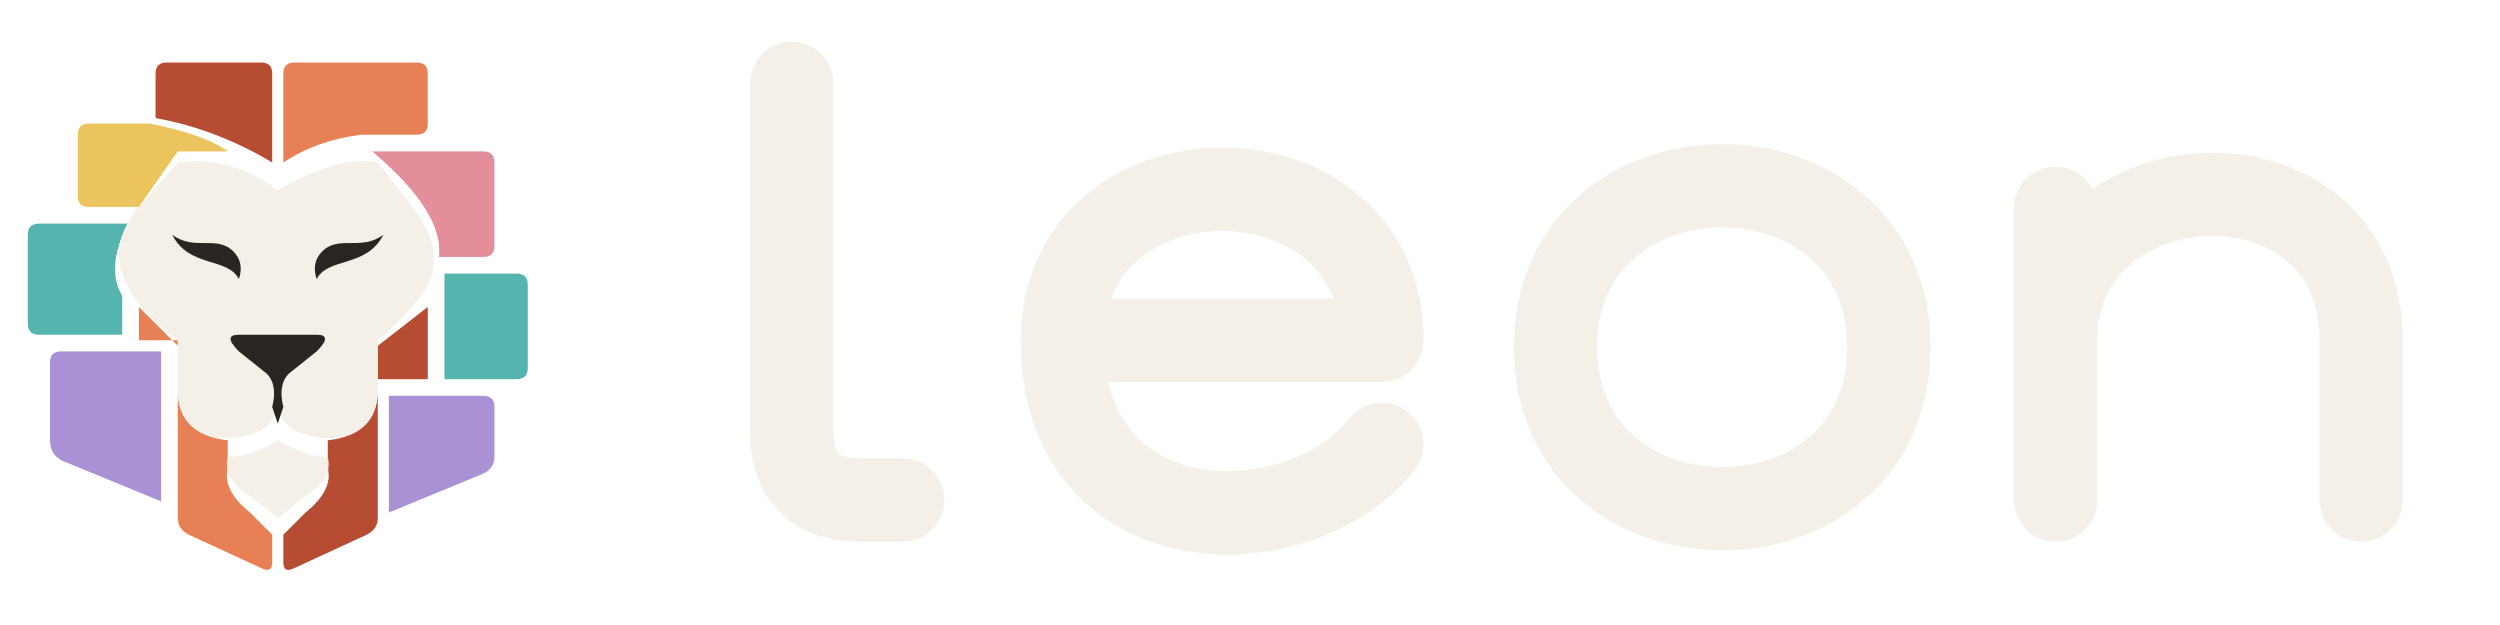
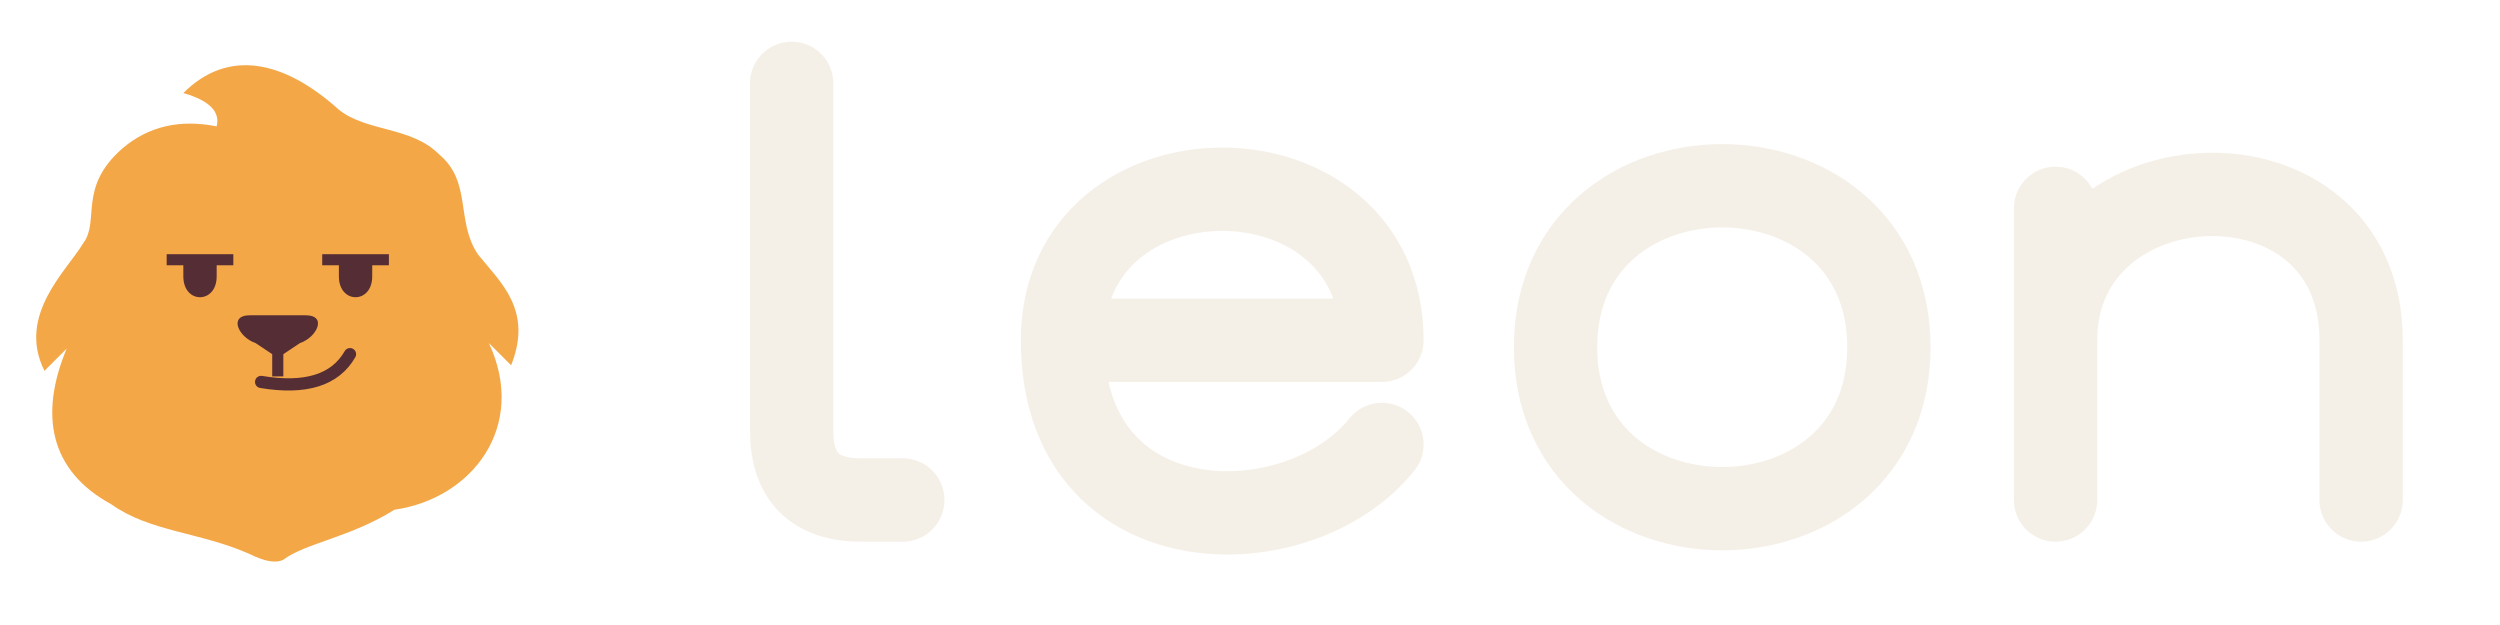
<svg xmlns="http://www.w3.org/2000/svg" viewBox="0 0 360 90" role="img" aria-label="leon">
-   <g transform="translate(0 5)" fill="#E6AA91" color="#E6AA91">
-     <g transform="scale(.8)">
-       <path fill="#B64C32" d="M30 5H47Q49 5 49 7V23Q39 17 28 15V7Q28 5 30 5Z" />
-       <path fill="#E78155" d="M53 5H75Q77 5 77 7V16Q77 18 75 18H65Q57 19 51 23V7Q51 5 53 5Z" />
-       <path fill="#EBC45E" d="M16 16H27Q37 18 41 21H32L25 31H16Q14 31 14 29V18Q14 16 16 16Z" />
-       <path fill="#E28E9B" d="M67 21H87Q89 21 89 23V38Q89 40 87 40H79Q80 32 67 21Z" />
-       <path fill="#55B5AE" d="M7 34H23Q19 42 22 47V54H7Q5 54 5 52V36Q5 34 7 34Z" />
-       <path fill="#55B5AE" d="M80 43H93Q95 43 95 45V60Q95 62 93 62H80Z" />
-       <path fill="#AA91D6" d="M11 57H29V84L12 77Q9 76 9 73V59Q9 57 11 57Z" />
-       <path fill="#AA91D6" d="M70 65H87Q89 65 89 67V76Q89 78 87 79L70 86Z" />
-       <path fill="#E78155" d="M25 49L32 56V64Q32 72 41 73V78Q40 82 45 86L49 90V95Q49 97 47 96L34 90Q32 89 32 87V55H25Z" />
-       <path fill="#B64C32" d="M77 49V62H68V87Q68 89 66 90L53 96Q51 97 51 95V90L55 86Q60 82 59 78V73Q68 72 68 64V56Z" />
-       <path fill="#F5F0E7" d="M32 23C38 22 45 24 50 28C57 24 63 22 68 23L75 32Q80 39 77 45Q75 49 68 55V64C68 71 62 74 55 72Q51 71 50 67Q49 71 45 72C38 74 32 71 32 64V55Q24 49 22 43Q20 37 25 31Z M41 76Q45 76 50 73Q55 76 59 76Q60 80 55 83L50 87L45 83Q40 80 41 76Z" />
-       <path fill="#292521" d="M31 36C35 39 39 36 42 39Q44 41 43 44C41 40 34 42 31 36ZM69 36C65 39 61 36 58 39Q56 41 57 44C59 40 66 42 69 36Z M43 54H57Q60 54 57 57L52 61Q50 63 51 67L50 70L49 67Q50 63 48 61L43 57Q40 54 43 54Z" />
+   <g transform="translate(0 3) scale(.8)">
+     <path fill="#F3A747" d="M33 13C41 5 51 7 61 16C66 20 74 19 79 24C85 29 82 36 86 42C90 47 96 52 92 62L88 58C95 73 85 86 71 88C63 93 55 94 51 97Q49 98 45 96C36 92 27 92 20 87C9 81 7 71 12 59L8 63C3 53 12 45 15 40C18 36 14 30 22 23Q29 17 39 19Q40 15 33 13Z" />
+     <g fill="#542D35">
+       <path d="M30 42H42V44H39V46C39 51 33 51 33 46V44H30ZM58 42H70V44H67V46C67 51 61 51 61 46V44H58Z" />
+       <path d="M45 53H55C59 53 57 57 54 58L51 60V64H49V60L46 58C43 57 41 53 45 53Z" />
+       <path d="M47 65Q59 67 63 60" fill="none" stroke="#542D35" stroke-width="2.2" stroke-linecap="round" />
    </g>
  </g>
  <g transform="translate(100 0)" stroke="#F5F0E7">
    <g fill="none" stroke-width="12" stroke-linecap="round" stroke-linejoin="round">
      <path d="M14 12V62Q14 72 24 72H30" />
      <path d="M99 64C87 79 53 79 53 49C53 20 99 20 99 49H55" />
      <path d="M124 50C124 19 172 19 172 50C172 81 124 81 124 50Z" />
      <path d="M196 72V30M196 49C196 22 240 20 240 49V72" />
    </g>
  </g>
</svg>
